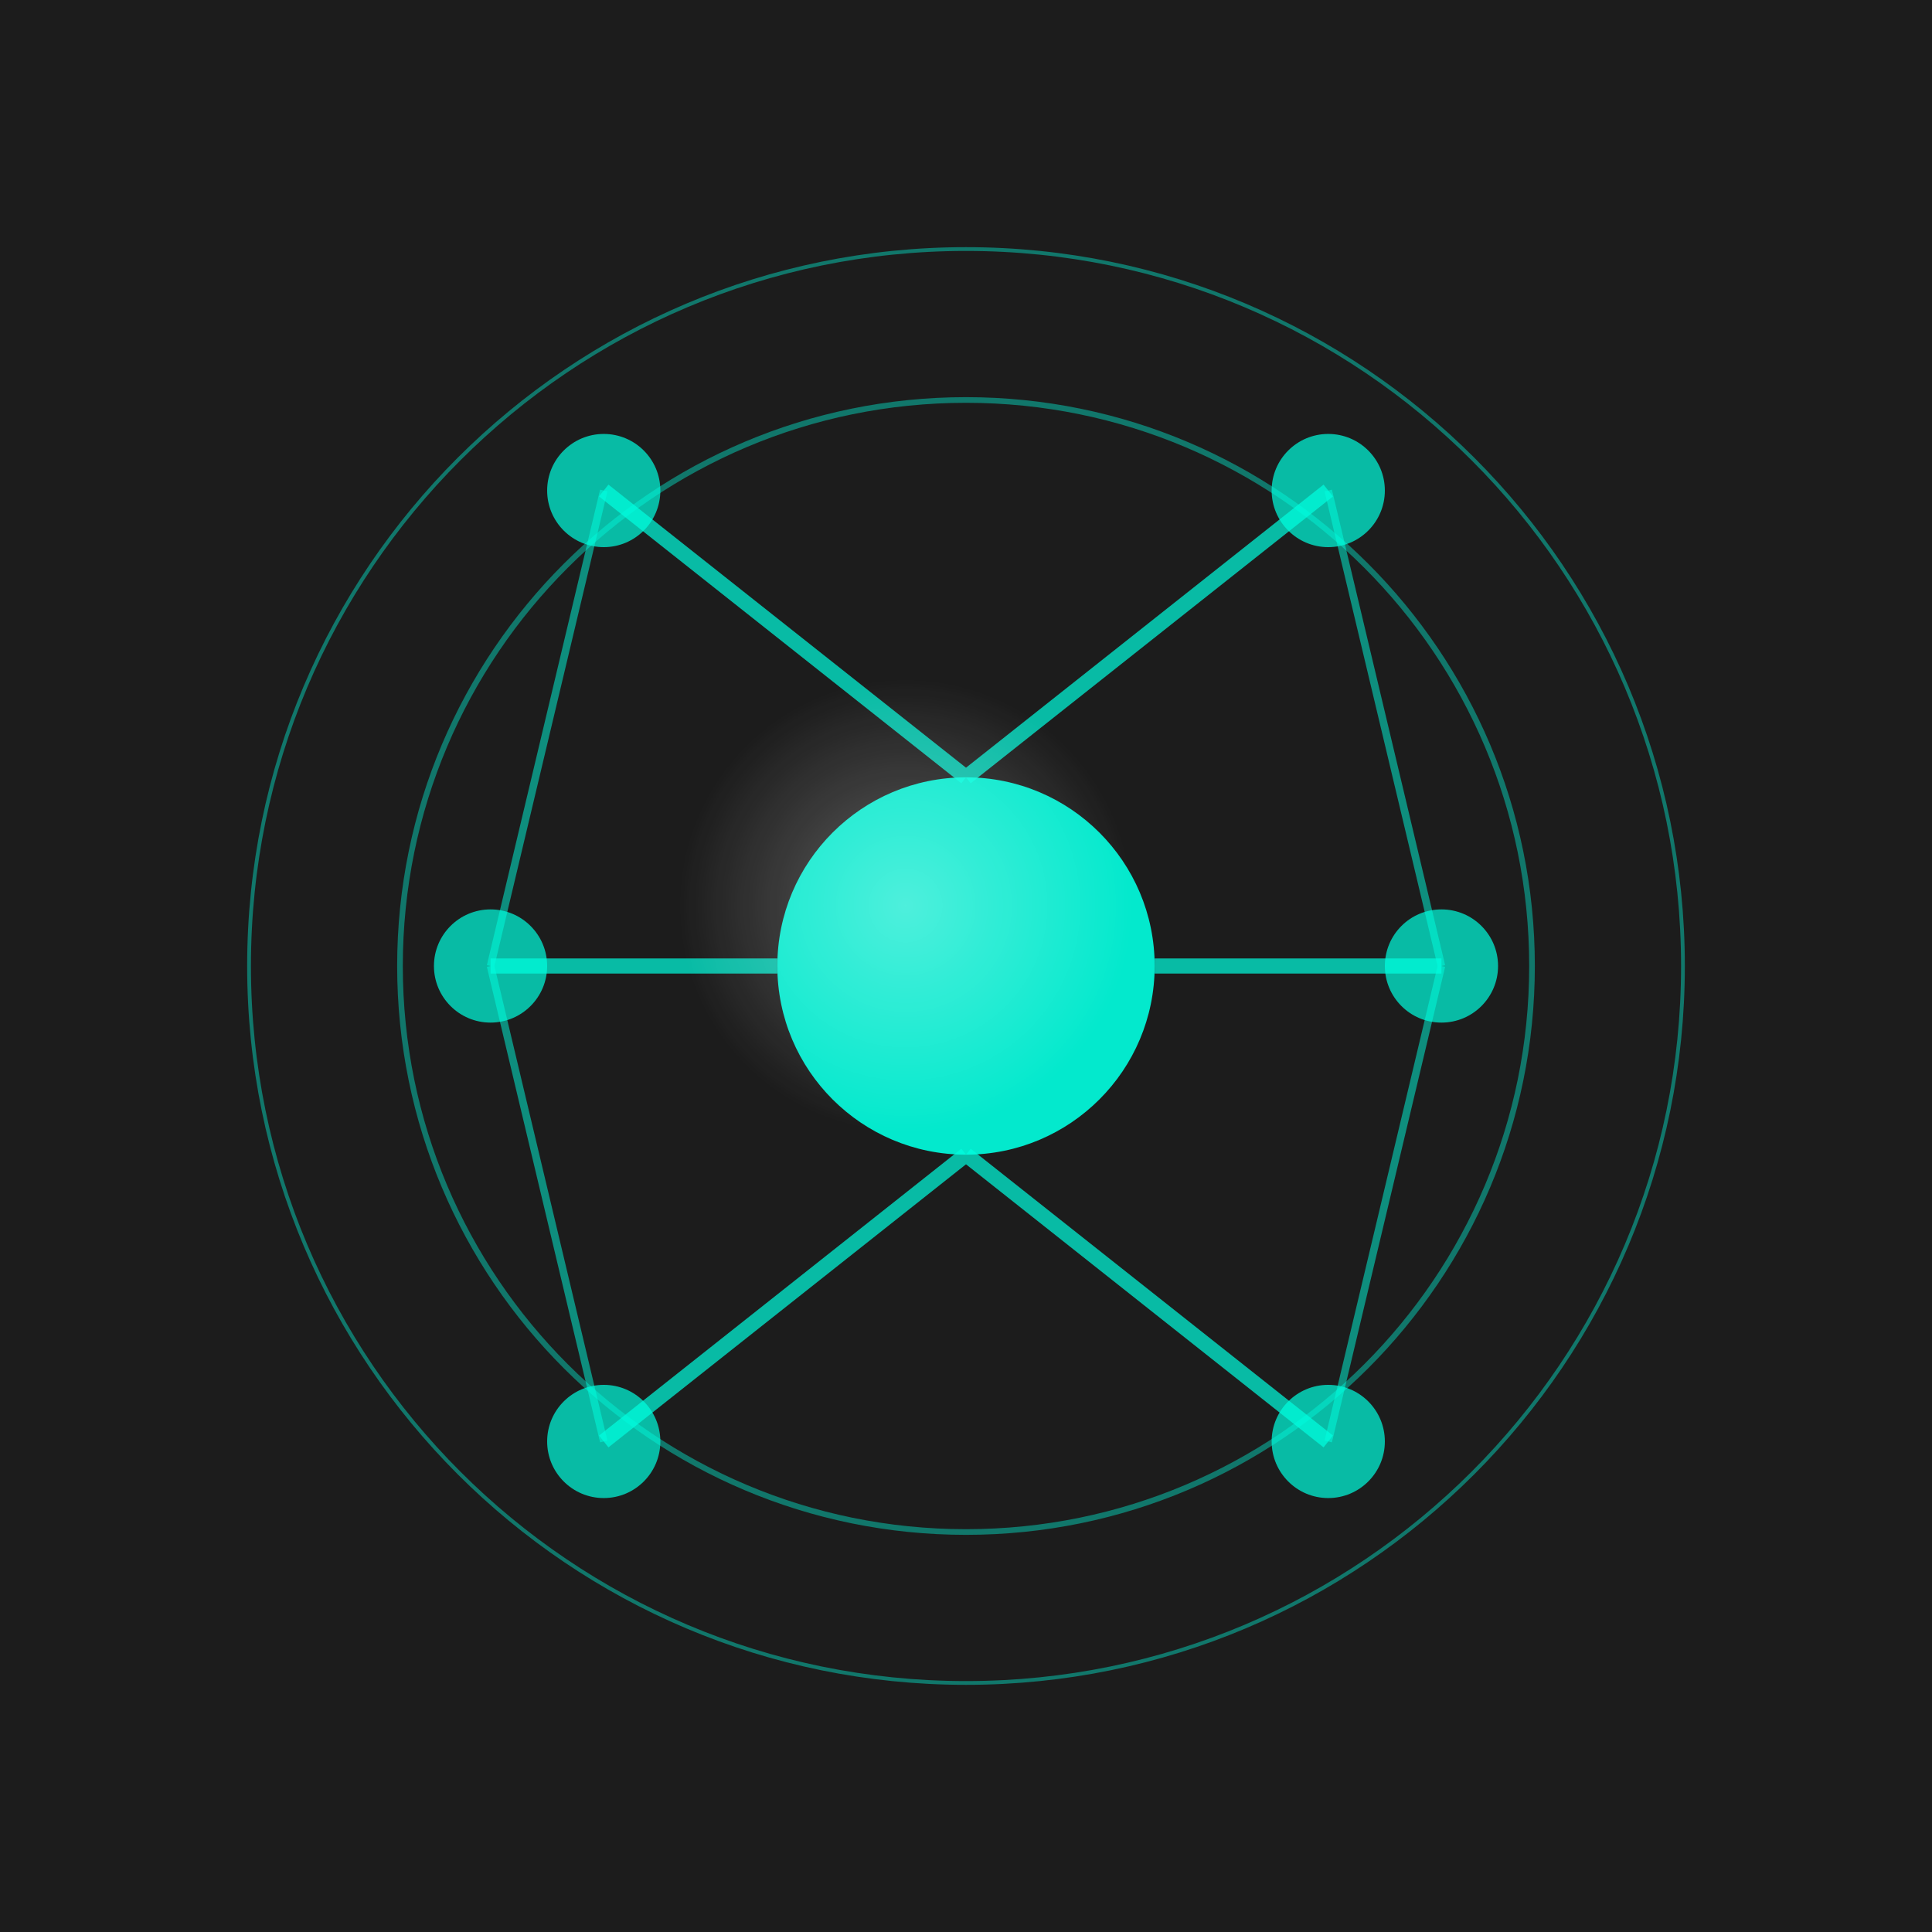
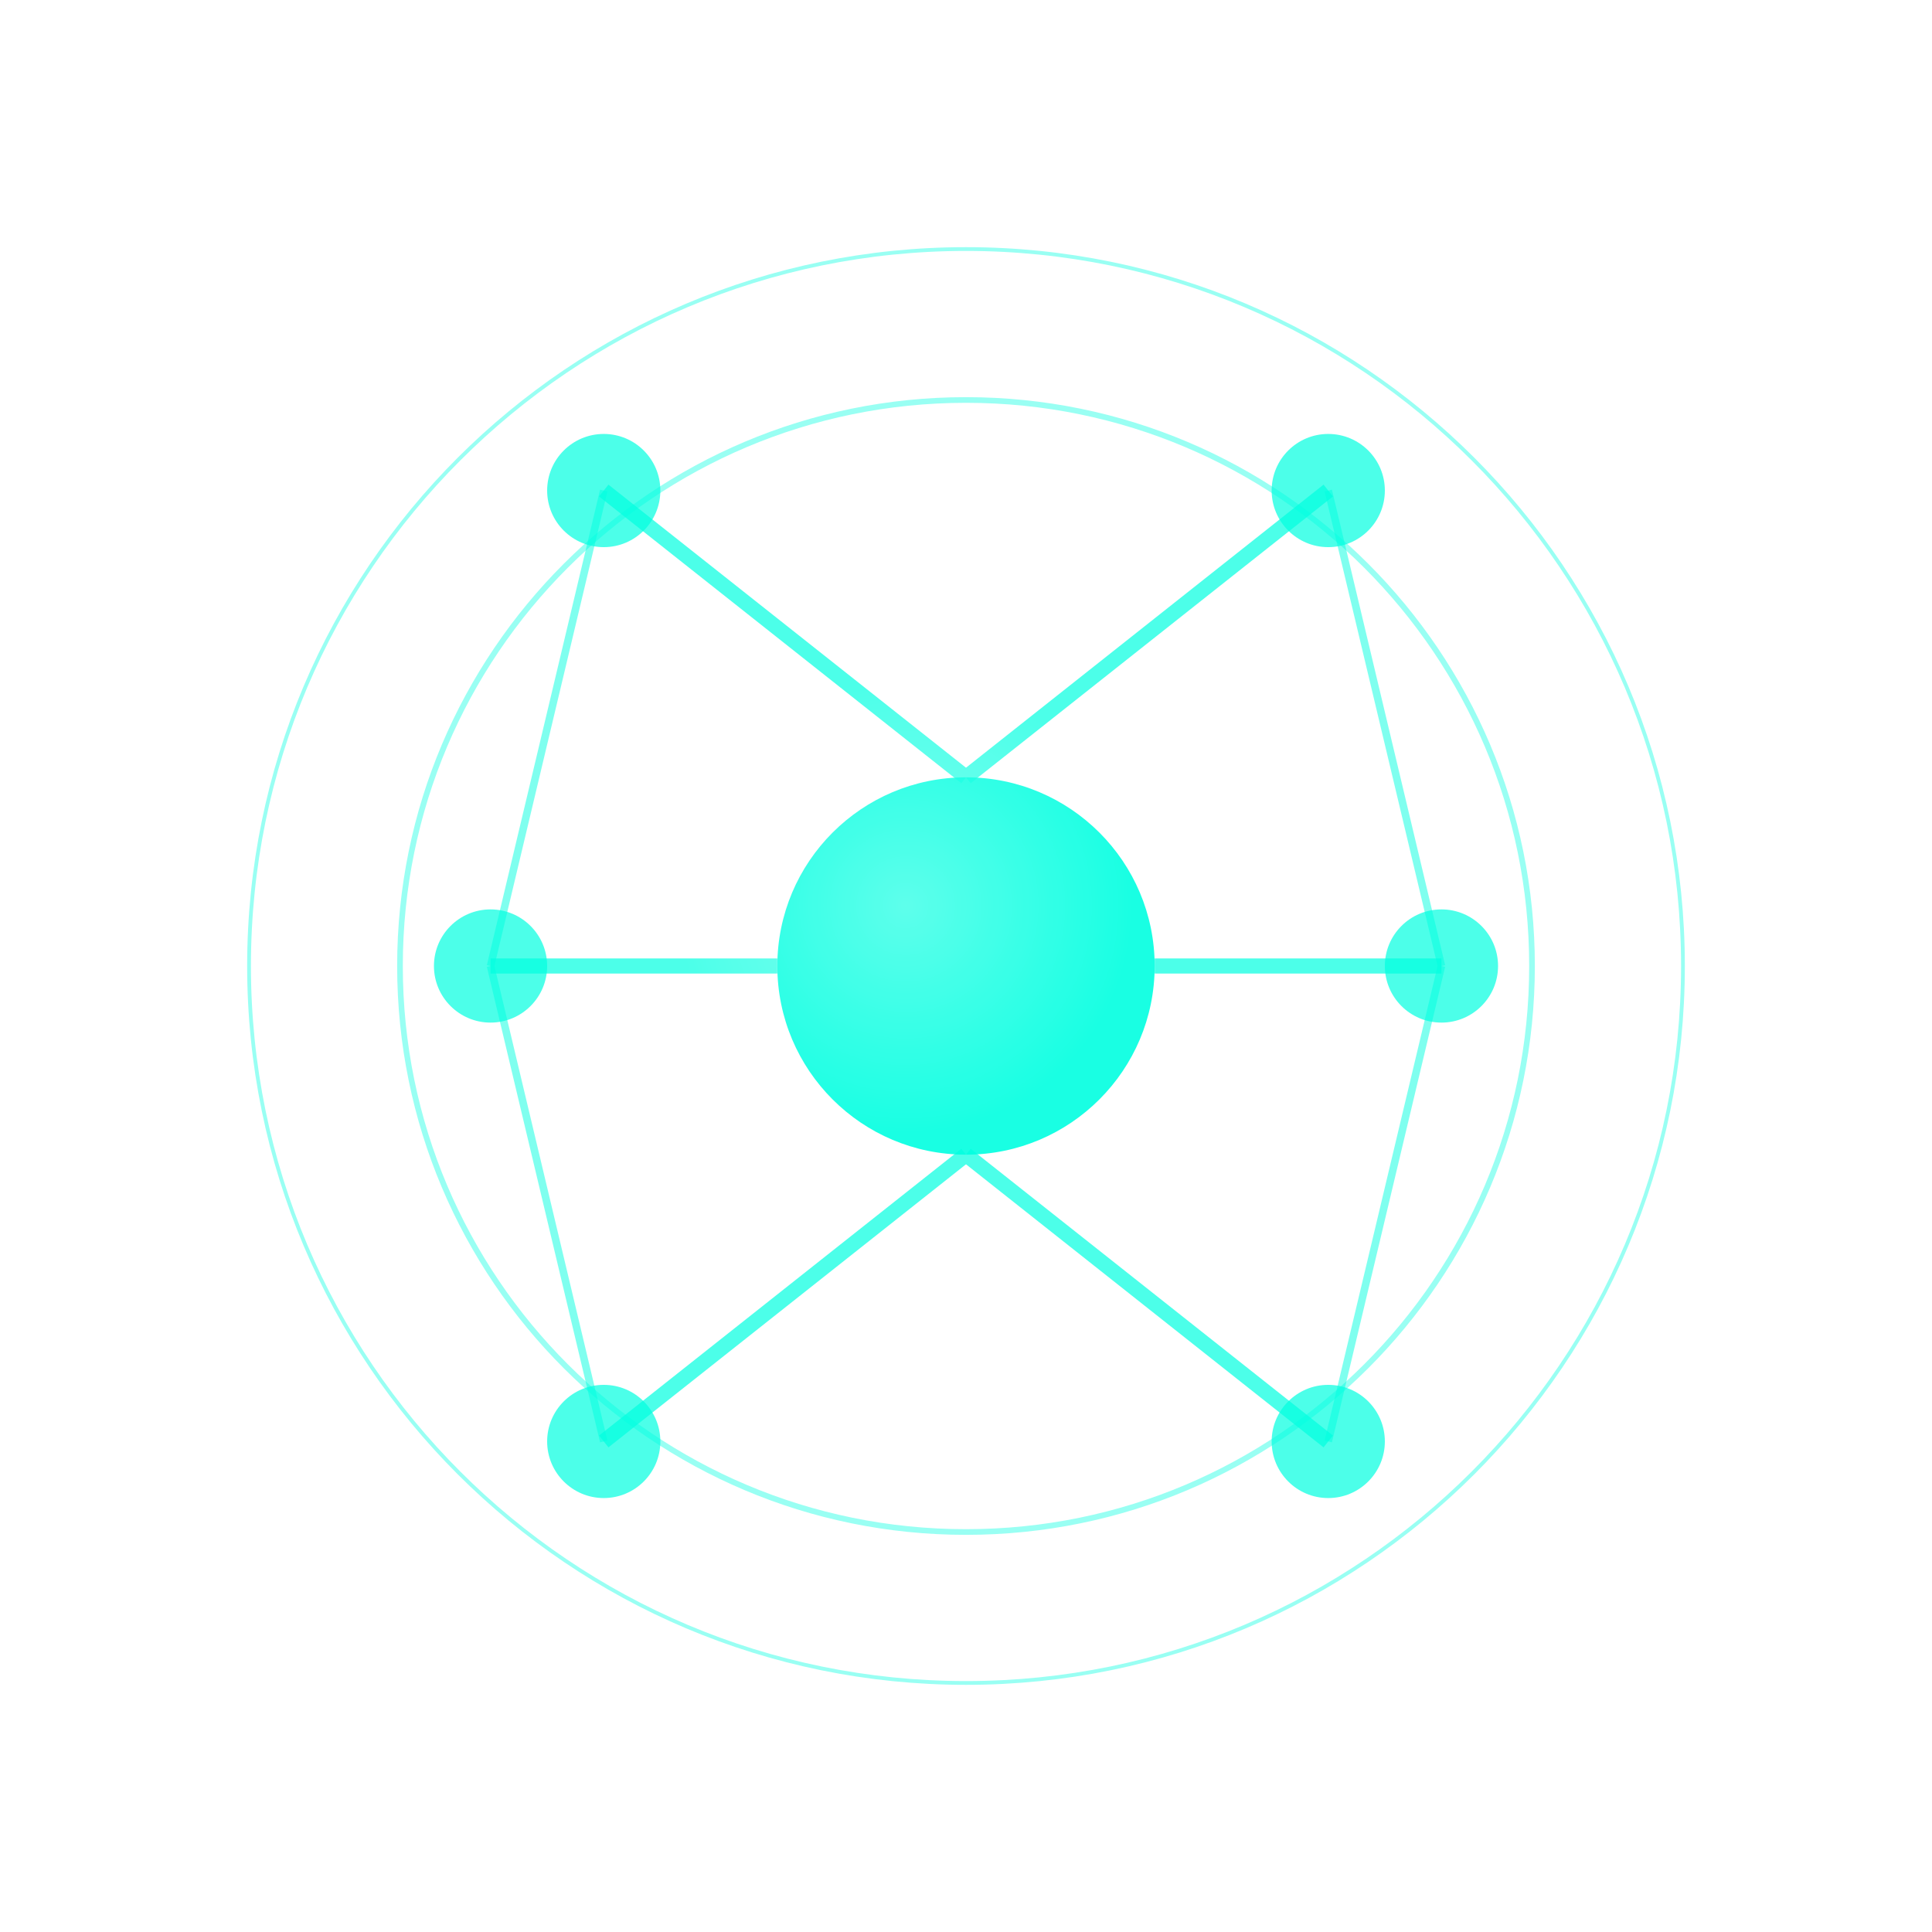
<svg xmlns="http://www.w3.org/2000/svg" width="512" height="512" viewBox="0 0 512 512" fill="none">
-   <rect width="512" height="512" fill="#1C1C1C" />
  <g class="brain-network">
    <circle cx="256" cy="256" r="50" fill="#00FFE0" opacity="0.9">
      <animate attributeName="opacity" values="0.9;0.6;0.9" dur="3s" repeatCount="indefinite" />
    </circle>
    <g opacity="0.7">
      <path d="M256 206L160 130" stroke="#00FFE0" stroke-width="4">
        <animate attributeName="stroke-width" values="4;6;4" dur="2.5s" repeatCount="indefinite" />
      </path>
      <path d="M256 206L352 130" stroke="#00FFE0" stroke-width="4">
        <animate attributeName="stroke-width" values="4;6;4" dur="2.7s" repeatCount="indefinite" />
      </path>
      <path d="M256 306L160 382" stroke="#00FFE0" stroke-width="4">
        <animate attributeName="stroke-width" values="4;6;4" dur="2.9s" repeatCount="indefinite" />
      </path>
      <path d="M256 306L352 382" stroke="#00FFE0" stroke-width="4">
        <animate attributeName="stroke-width" values="4;6;4" dur="3.1s" repeatCount="indefinite" />
      </path>
      <path d="M206 256L130 256" stroke="#00FFE0" stroke-width="4">
        <animate attributeName="stroke-width" values="4;6;4" dur="3.3s" repeatCount="indefinite" />
      </path>
      <path d="M306 256L382 256" stroke="#00FFE0" stroke-width="4">
        <animate attributeName="stroke-width" values="4;6;4" dur="3.5s" repeatCount="indefinite" />
      </path>
    </g>
    <g>
      <circle cx="160" cy="130" r="15" fill="#00FFE0" opacity="0.7">
        <animate attributeName="r" values="15;20;15" dur="3s" repeatCount="indefinite" />
      </circle>
      <circle cx="352" cy="130" r="15" fill="#00FFE0" opacity="0.7">
        <animate attributeName="r" values="15;20;15" dur="2.8s" repeatCount="indefinite" />
      </circle>
      <circle cx="160" cy="382" r="15" fill="#00FFE0" opacity="0.7">
        <animate attributeName="r" values="15;20;15" dur="2.6s" repeatCount="indefinite" />
      </circle>
      <circle cx="352" cy="382" r="15" fill="#00FFE0" opacity="0.7">
        <animate attributeName="r" values="15;20;15" dur="2.4s" repeatCount="indefinite" />
      </circle>
      <circle cx="130" cy="256" r="15" fill="#00FFE0" opacity="0.7">
        <animate attributeName="r" values="15;20;15" dur="2.9s" repeatCount="indefinite" />
      </circle>
      <circle cx="382" cy="256" r="15" fill="#00FFE0" opacity="0.7">
        <animate attributeName="r" values="15;20;15" dur="3.2s" repeatCount="indefinite" />
      </circle>
    </g>
    <g opacity="0.5">
      <path d="M160 130L130 256" stroke="#00FFE0" stroke-width="2">
        <animate attributeName="stroke-width" values="2;3;2" dur="3.7s" repeatCount="indefinite" />
      </path>
      <path d="M352 130L382 256" stroke="#00FFE0" stroke-width="2">
        <animate attributeName="stroke-width" values="2;3;2" dur="3.9s" repeatCount="indefinite" />
      </path>
      <path d="M130 256L160 382" stroke="#00FFE0" stroke-width="2">
        <animate attributeName="stroke-width" values="2;3;2" dur="4.1s" repeatCount="indefinite" />
      </path>
      <path d="M382 256L352 382" stroke="#00FFE0" stroke-width="2">
        <animate attributeName="stroke-width" values="2;3;2" dur="4.3s" repeatCount="indefinite" />
      </path>
    </g>
  </g>
  <g opacity="0.4">
    <animateTransform attributeName="transform" type="rotate" from="0 256 256" to="360 256 256" dur="20s" repeatCount="indefinite" />
    <circle cx="256" cy="256" r="150" stroke="#00FFE0" stroke-width="1.5" fill="none" />
    <circle cx="256" cy="256" r="190" stroke="#00FFE0" stroke-width="1" fill="none" />
  </g>
  <circle cx="240" cy="240" r="60" fill="url(#highlight)" opacity="0.3" />
  <defs>
    <radialGradient id="highlight" cx="0" cy="0" r="1" gradientUnits="userSpaceOnUse" gradientTransform="translate(240 240) rotate(45) scale(60)">
      <stop stop-color="white" />
      <stop offset="1" stop-color="white" stop-opacity="0" />
    </radialGradient>
  </defs>
</svg>
